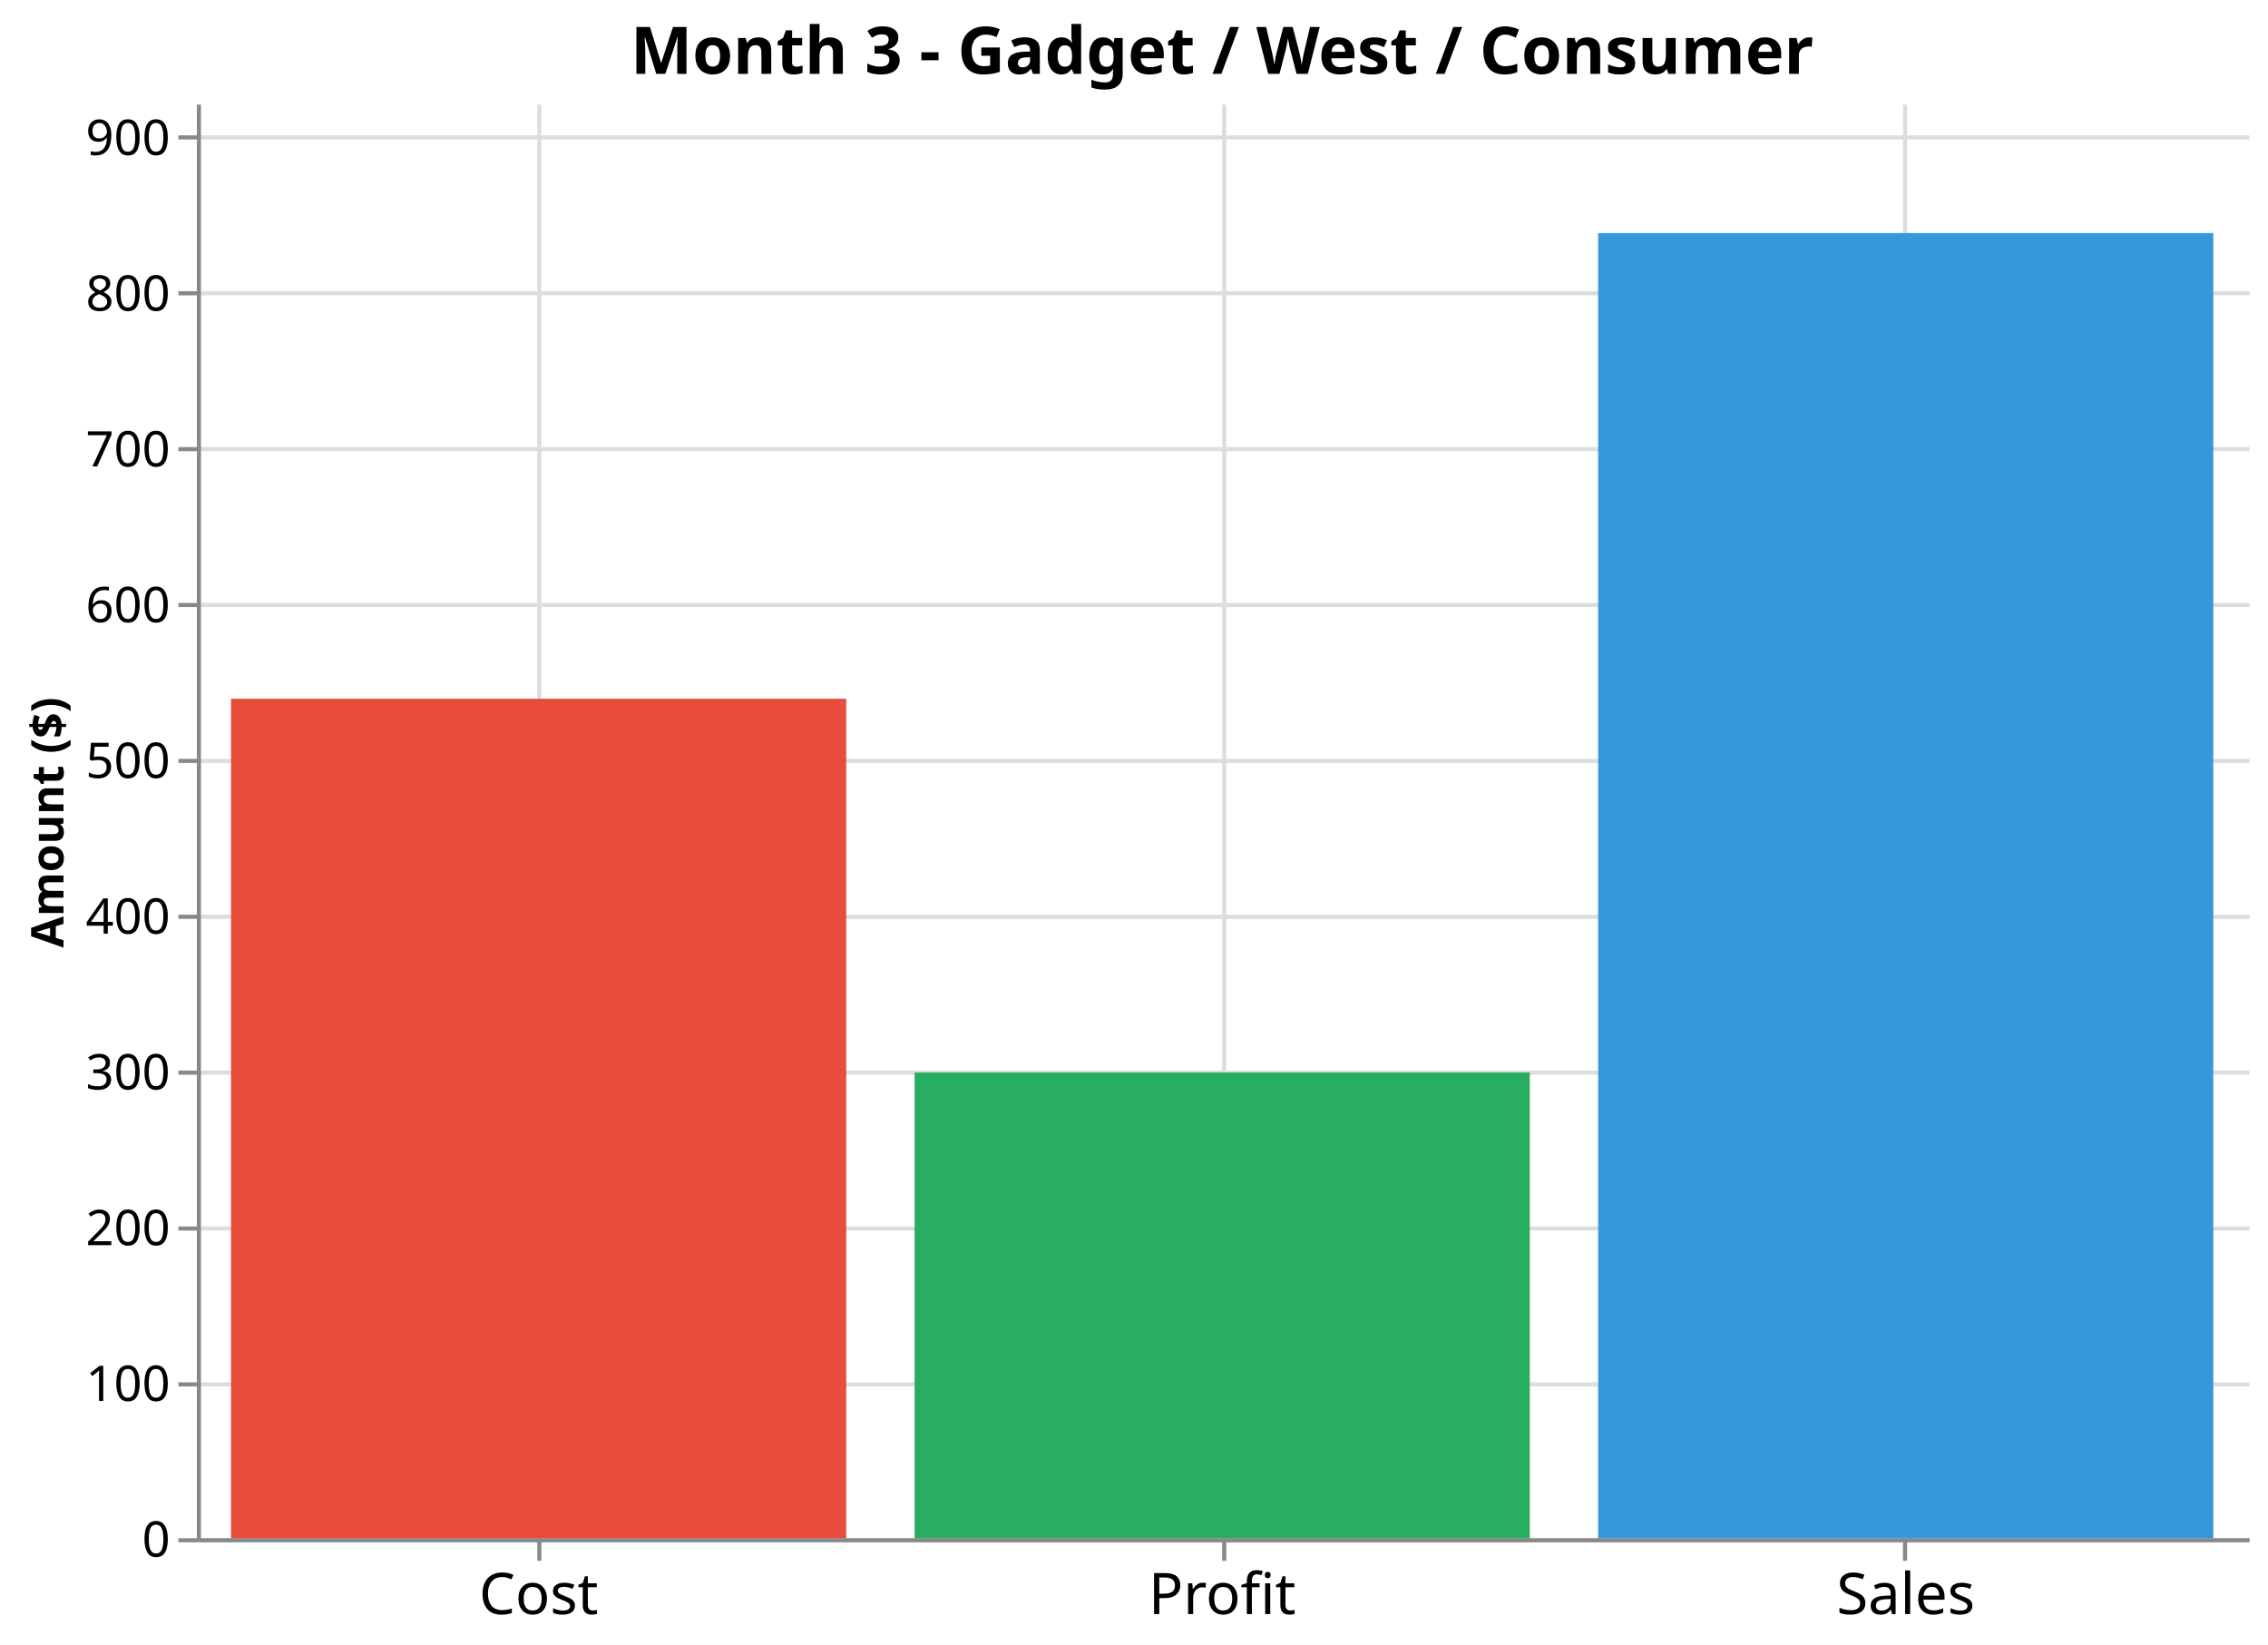
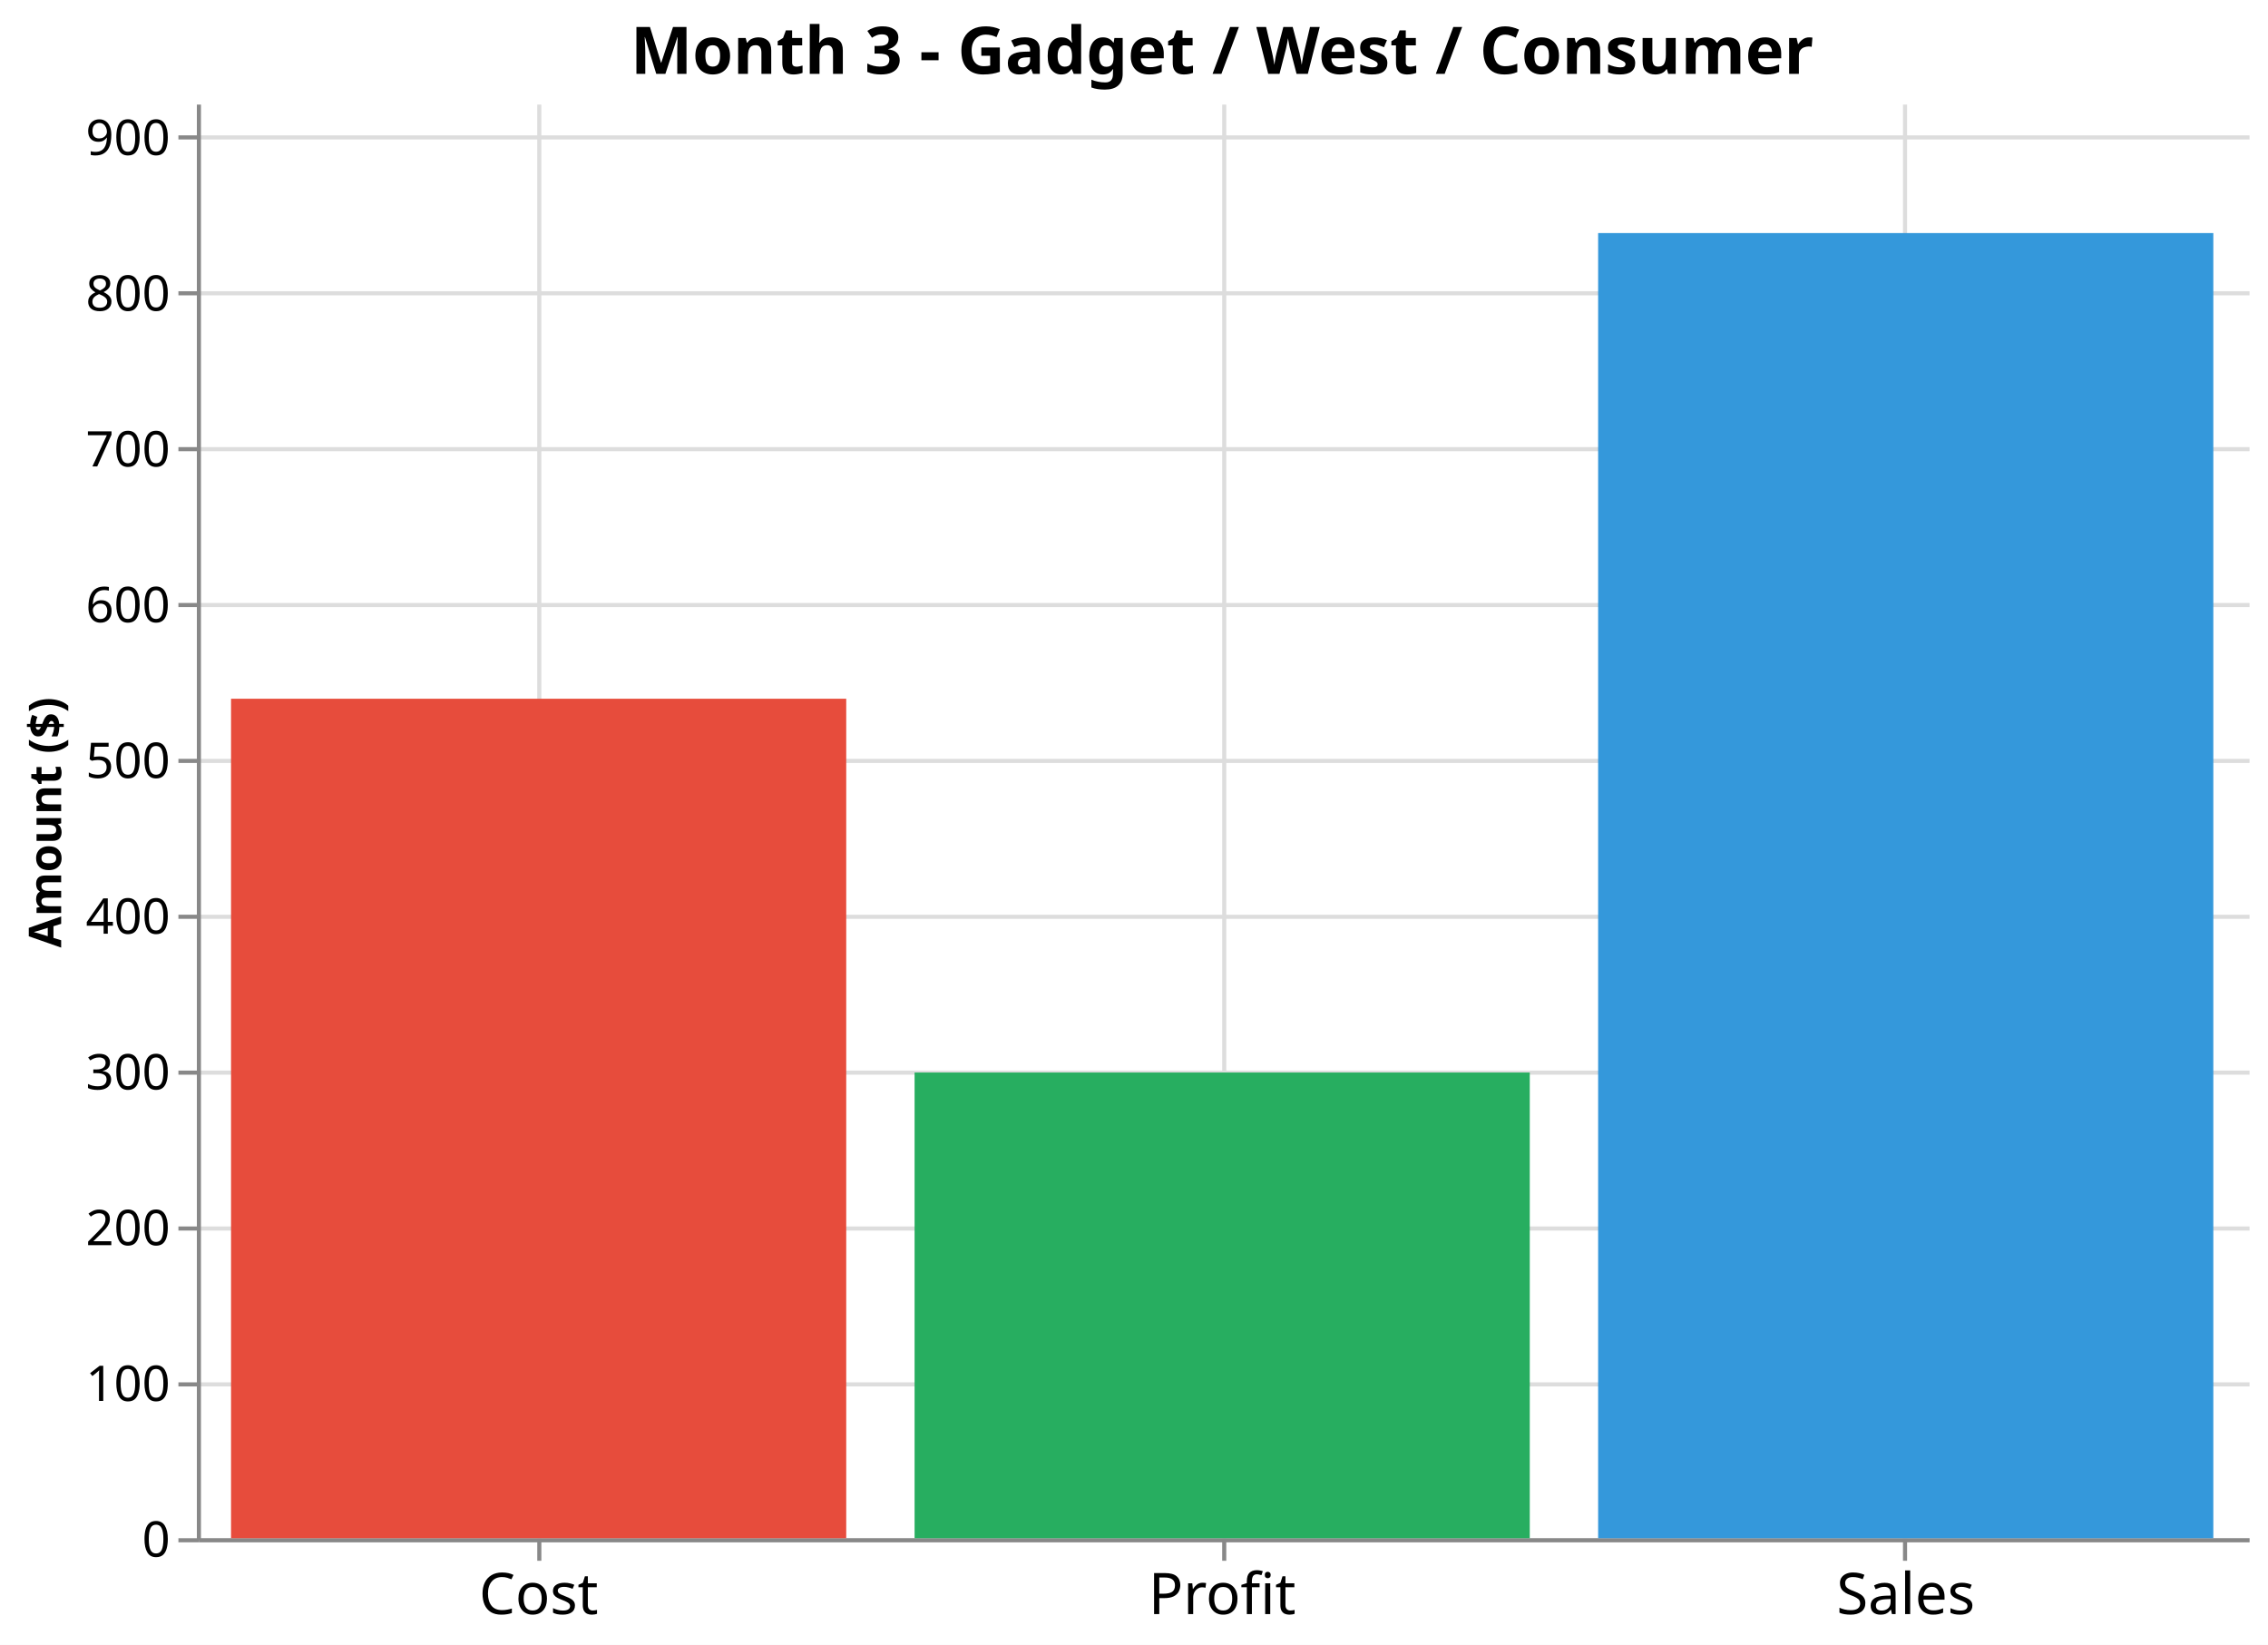
<svg xmlns="http://www.w3.org/2000/svg" version="1.1" class="marks" width="553" height="401" viewBox="0 0 553 401">
  <rect width="553" height="401" fill="white" />
  <g fill="none" stroke-miterlimit="10" transform="translate(48,25)">
    <g class="mark-group role-frame root" role="graphics-object" aria-roledescription="group mark container">
      <g transform="translate(0,0)">
        <path class="background" aria-hidden="true" d="M0,0h500v350h-500Z" />
        <g>
          <g class="mark-group role-axis" aria-hidden="true">
            <g transform="translate(0.5,350.5)">
              <path class="background" aria-hidden="true" d="M0,0h0v0h0Z" pointer-events="none" />
              <g>
                <g class="mark-rule role-axis-grid" pointer-events="none">
                  <line transform="translate(83,-350)" x2="0" y2="350" stroke="#ddd" stroke-width="1" opacity="1" />
                  <line transform="translate(250,-350)" x2="0" y2="350" stroke="#ddd" stroke-width="1" opacity="1" />
                  <line transform="translate(416,-350)" x2="0" y2="350" stroke="#ddd" stroke-width="1" opacity="1" />
                </g>
              </g>
              <path class="foreground" aria-hidden="true" d="" pointer-events="none" display="none" />
            </g>
          </g>
          <g class="mark-group role-axis" aria-hidden="true">
            <g transform="translate(0.5,0.5)">
              <path class="background" aria-hidden="true" d="M0,0h0v0h0Z" pointer-events="none" />
              <g>
                <g class="mark-rule role-axis-grid" pointer-events="none">
                  <line transform="translate(0,350)" x2="500" y2="0" stroke="#ddd" stroke-width="1" opacity="1" />
                  <line transform="translate(0,312)" x2="500" y2="0" stroke="#ddd" stroke-width="1" opacity="1" />
                  <line transform="translate(0,274)" x2="500" y2="0" stroke="#ddd" stroke-width="1" opacity="1" />
                  <line transform="translate(0,236)" x2="500" y2="0" stroke="#ddd" stroke-width="1" opacity="1" />
                  <line transform="translate(0,198)" x2="500" y2="0" stroke="#ddd" stroke-width="1" opacity="1" />
                  <line transform="translate(0,160)" x2="500" y2="0" stroke="#ddd" stroke-width="1" opacity="1" />
                  <line transform="translate(0,122)" x2="500" y2="0" stroke="#ddd" stroke-width="1" opacity="1" />
                  <line transform="translate(0,84)" x2="500" y2="0" stroke="#ddd" stroke-width="1" opacity="1" />
                  <line transform="translate(0,46)" x2="500" y2="0" stroke="#ddd" stroke-width="1" opacity="1" />
                  <line transform="translate(0,8)" x2="500" y2="0" stroke="#ddd" stroke-width="1" opacity="1" />
                </g>
              </g>
              <path class="foreground" aria-hidden="true" d="" pointer-events="none" display="none" />
            </g>
          </g>
          <g class="mark-group role-axis" role="graphics-symbol" aria-roledescription="axis" aria-label="X-axis for a discrete scale with 3 values: Cost, Profit, Sales">
            <g transform="translate(0.5,350.5)">
              <path class="background" aria-hidden="true" d="M0,0h0v0h0Z" pointer-events="none" />
              <g>
                <g class="mark-rule role-axis-tick" pointer-events="none">
                  <line transform="translate(83,0)" x2="0" y2="5" stroke="#888" stroke-width="1" opacity="1" />
                  <line transform="translate(250,0)" x2="0" y2="5" stroke="#888" stroke-width="1" opacity="1" />
                  <line transform="translate(416,0)" x2="0" y2="5" stroke="#888" stroke-width="1" opacity="1" />
                </g>
                <g class="mark-text role-axis-label" pointer-events="none">
                  <text text-anchor="middle" transform="translate(82.83333,18)" font-family="sans-serif" font-size="14px" fill="#000" opacity="1">Cost</text>
                  <text text-anchor="middle" transform="translate(249.5,18)" font-family="sans-serif" font-size="14px" fill="#000" opacity="1">Profit</text>
                  <text text-anchor="middle" transform="translate(416.1667,18)" font-family="sans-serif" font-size="14px" fill="#000" opacity="1">Sales</text>
                </g>
                <g class="mark-rule role-axis-domain" pointer-events="none">
                  <line transform="translate(0,0)" x2="500" y2="0" stroke="#888" stroke-width="1" opacity="1" />
                </g>
              </g>
              <path class="foreground" aria-hidden="true" d="" pointer-events="none" display="none" />
            </g>
          </g>
          <g class="mark-group role-axis" role="graphics-symbol" aria-roledescription="axis" aria-label="Y-axis titled 'Amount ($)' for a linear scale with values from 0 to 922">
            <g transform="translate(0.5,0.5)">
              <path class="background" aria-hidden="true" d="M0,0h0v0h0Z" pointer-events="none" />
              <g>
                <g class="mark-rule role-axis-tick" pointer-events="none">
                  <line transform="translate(0,350)" x2="-5" y2="0" stroke="#888" stroke-width="1" opacity="1" />
                  <line transform="translate(0,312)" x2="-5" y2="0" stroke="#888" stroke-width="1" opacity="1" />
                  <line transform="translate(0,274)" x2="-5" y2="0" stroke="#888" stroke-width="1" opacity="1" />
                  <line transform="translate(0,236)" x2="-5" y2="0" stroke="#888" stroke-width="1" opacity="1" />
                  <line transform="translate(0,198)" x2="-5" y2="0" stroke="#888" stroke-width="1" opacity="1" />
                  <line transform="translate(0,160)" x2="-5" y2="0" stroke="#888" stroke-width="1" opacity="1" />
                  <line transform="translate(0,122)" x2="-5" y2="0" stroke="#888" stroke-width="1" opacity="1" />
                  <line transform="translate(0,84)" x2="-5" y2="0" stroke="#888" stroke-width="1" opacity="1" />
                  <line transform="translate(0,46)" x2="-5" y2="0" stroke="#888" stroke-width="1" opacity="1" />
                  <line transform="translate(0,8)" x2="-5" y2="0" stroke="#888" stroke-width="1" opacity="1" />
                </g>
                <g class="mark-text role-axis-label" pointer-events="none">
                  <text text-anchor="end" transform="translate(-7,354)" font-family="sans-serif" font-size="12px" fill="#000" opacity="1">0</text>
                  <text text-anchor="end" transform="translate(-7,316.0308)" font-family="sans-serif" font-size="12px" fill="#000" opacity="1">100</text>
                  <text text-anchor="end" transform="translate(-7,278.0616)" font-family="sans-serif" font-size="12px" fill="#000" opacity="1">200</text>
                  <text text-anchor="end" transform="translate(-7,240.0924)" font-family="sans-serif" font-size="12px" fill="#000" opacity="1">300</text>
                  <text text-anchor="end" transform="translate(-7,202.1232)" font-family="sans-serif" font-size="12px" fill="#000" opacity="1">400</text>
                  <text text-anchor="end" transform="translate(-7,164.154)" font-family="sans-serif" font-size="12px" fill="#000" opacity="1">500</text>
                  <text text-anchor="end" transform="translate(-7,126.1849)" font-family="sans-serif" font-size="12px" fill="#000" opacity="1">600</text>
                  <text text-anchor="end" transform="translate(-7,88.21567)" font-family="sans-serif" font-size="12px" fill="#000" opacity="1">700</text>
                  <text text-anchor="end" transform="translate(-7,50.24647)" font-family="sans-serif" font-size="12px" fill="#000" opacity="1">800</text>
                  <text text-anchor="end" transform="translate(-7,12.27728)" font-family="sans-serif" font-size="12px" fill="#000" opacity="1">900</text>
                </g>
                <g class="mark-rule role-axis-domain" pointer-events="none">
                  <line transform="translate(0,350)" x2="0" y2="-350" stroke="#888" stroke-width="1" opacity="1" />
                </g>
                <g class="mark-text role-axis-title" pointer-events="none">
-                   <text text-anchor="middle" transform="translate(-31.02148,175) rotate(-90) translate(0,-2)" font-family="sans-serif" font-size="11px" font-weight="bold" fill="#000" opacity="1">Amount ($)</text>
+                   <text text-anchor="middle" transform="translate(-31.58984,175) rotate(-90) translate(0,-2)" font-family="sans-serif" font-size="11px" font-weight="bold" fill="#000" opacity="1">Amount ($)</text>
                </g>
              </g>
              <path class="foreground" aria-hidden="true" d="" pointer-events="none" display="none" />
            </g>
          </g>
          <g class="mark-rect role-mark marks" role="graphics-object" aria-roledescription="rect mark container">
            <path aria-label="Metric: Cost; Amount: 539; Color: #e74c3c" role="graphics-symbol" aria-roledescription="bar" d="M8.333,145.346h150v204.654h-150Z" fill="#e74c3c" />
            <path aria-label="Metric: Profit; Amount: 299; Color: #27ae60" role="graphics-symbol" aria-roledescription="bar" d="M175,236.472h150v113.528h-150Z" fill="#27ae60" />
            <path aria-label="Metric: Sales; Amount: 838; Color: #3498db" role="graphics-symbol" aria-roledescription="bar" d="M341.667,31.818h150v318.182h-150Z" fill="#3498db" />
          </g>
          <g class="mark-group role-title">
            <g transform="translate(250,-20)">
              <path class="background" aria-hidden="true" d="M0,0h0v0h0Z" pointer-events="none" />
              <g>
                <g class="mark-text role-title-text" role="graphics-symbol" aria-roledescription="title" aria-label="Title text 'Month 3 - Gadget / West / Consumer'" pointer-events="none">
                  <text text-anchor="middle" transform="translate(0,13)" font-family="sans-serif" font-size="16px" font-weight="bold" fill="#000" opacity="1">Month 3 - Gadget / West / Consumer</text>
                </g>
              </g>
              <path class="foreground" aria-hidden="true" d="" pointer-events="none" display="none" />
            </g>
          </g>
        </g>
        <path class="foreground" aria-hidden="true" d="" display="none" />
      </g>
    </g>
  </g>
</svg>
